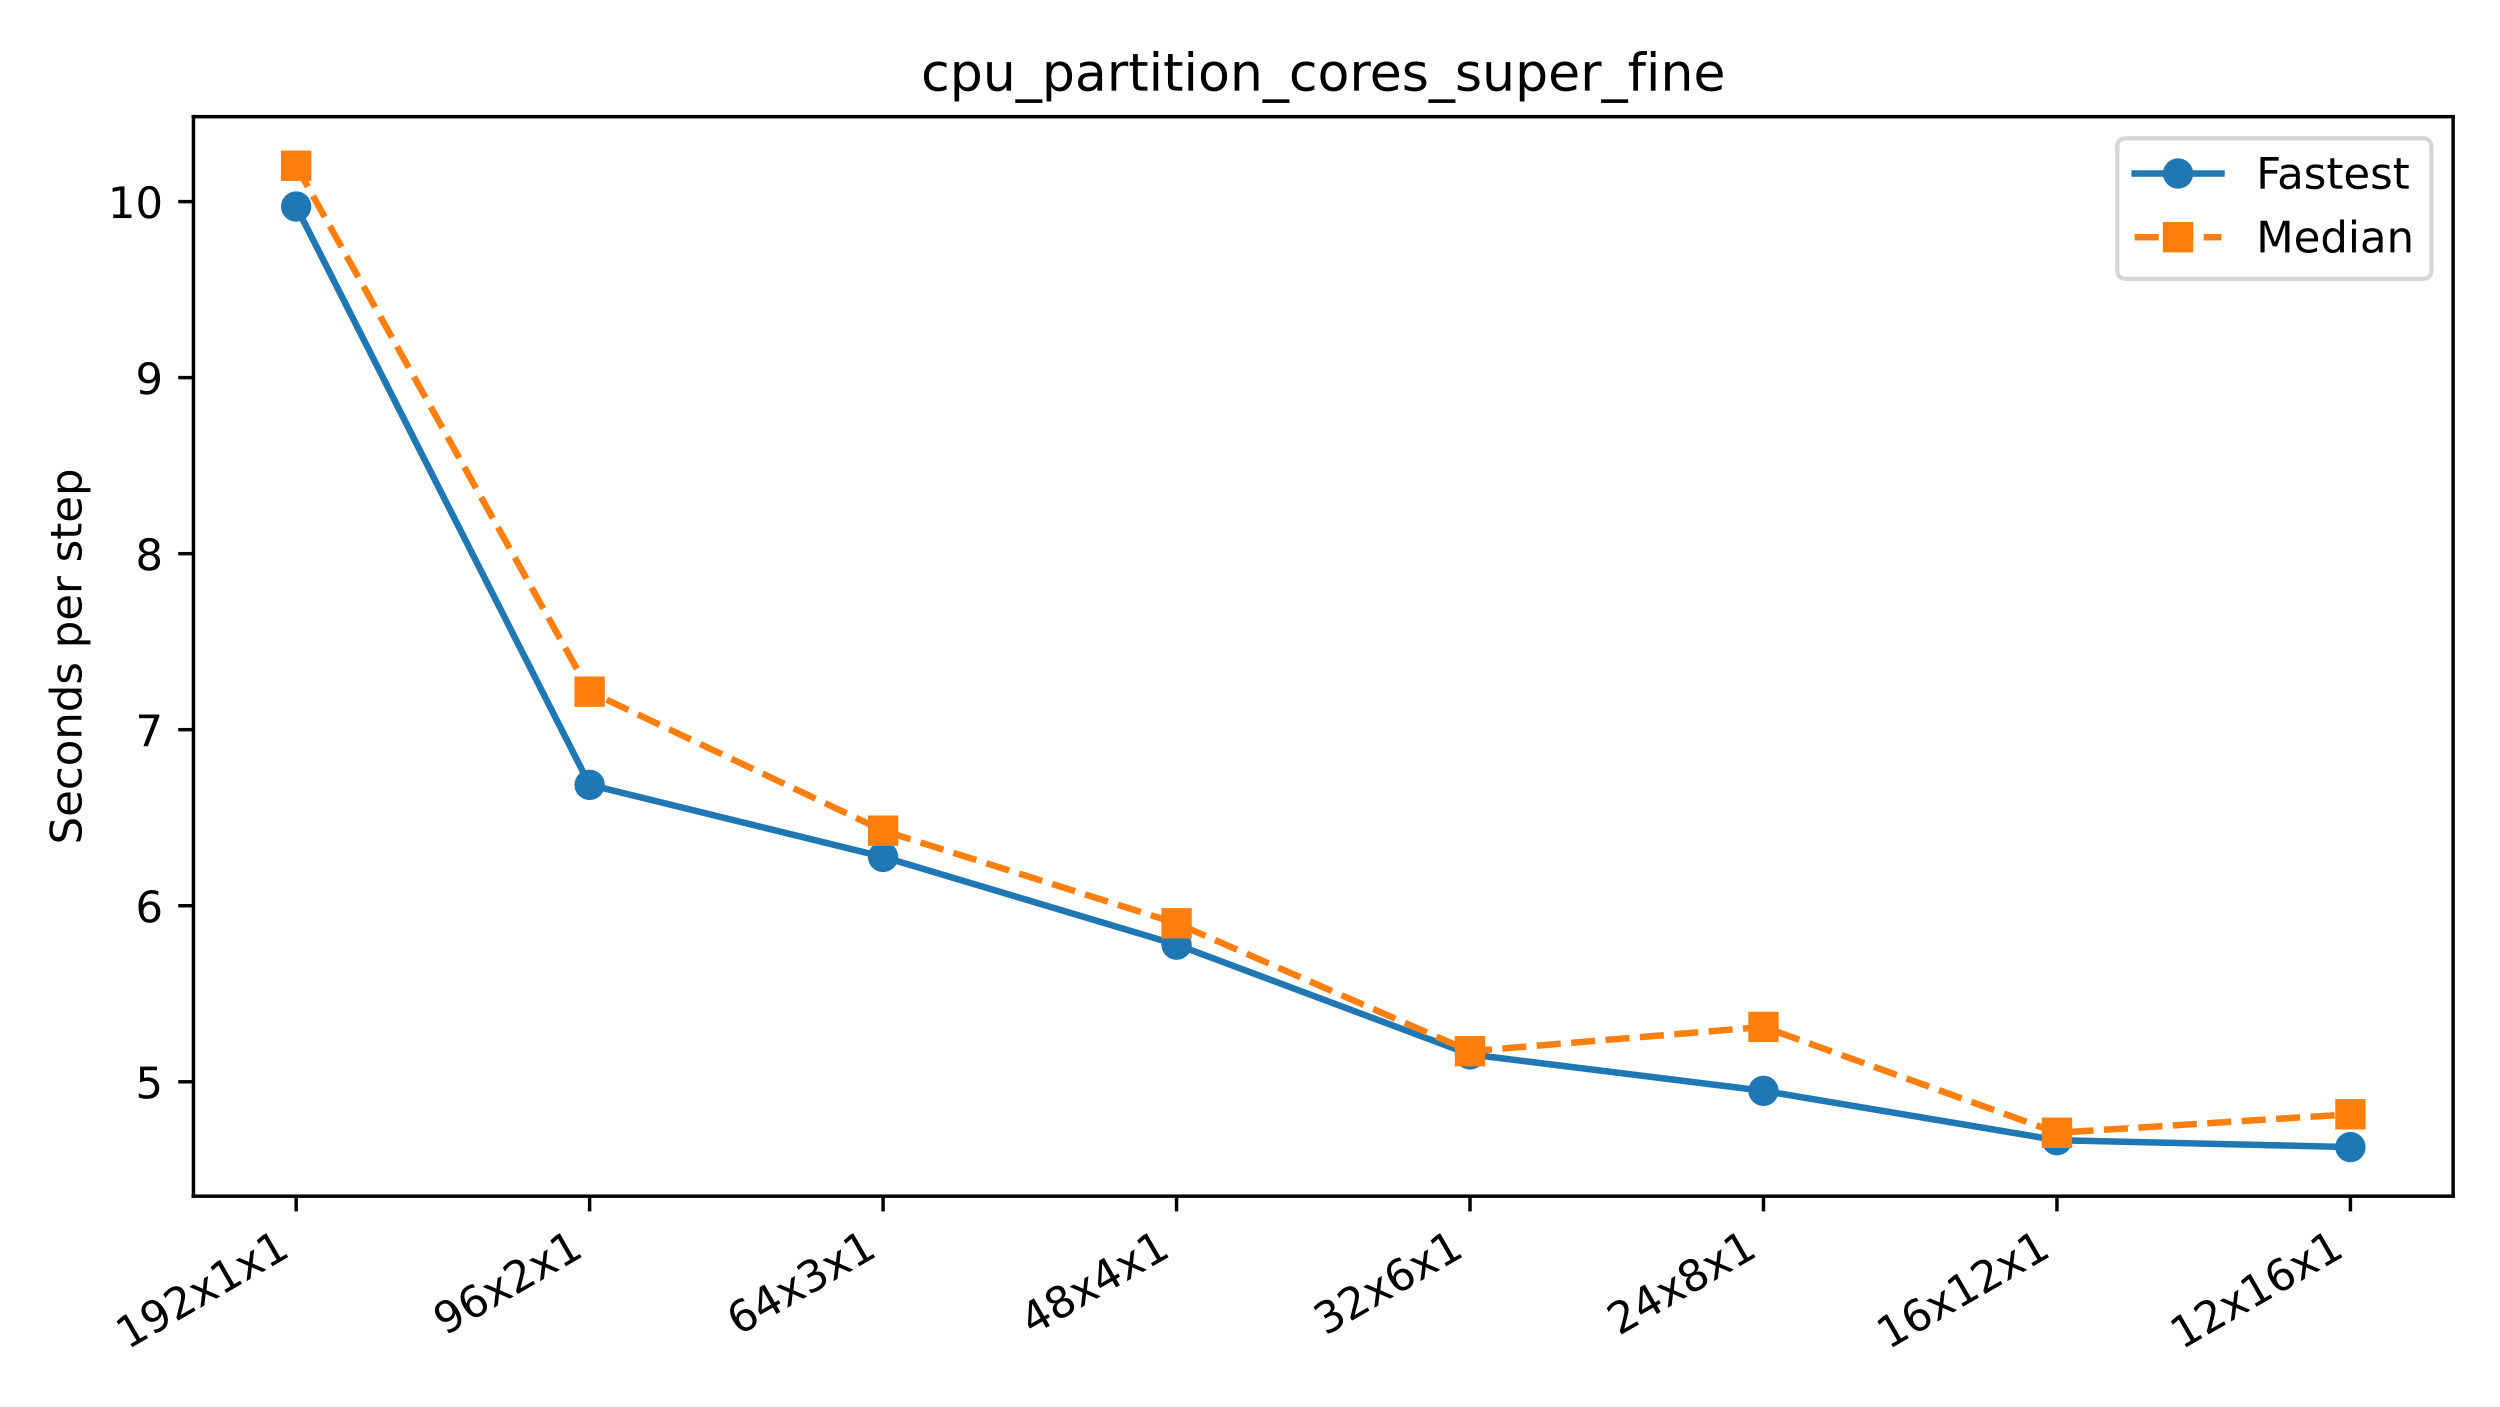
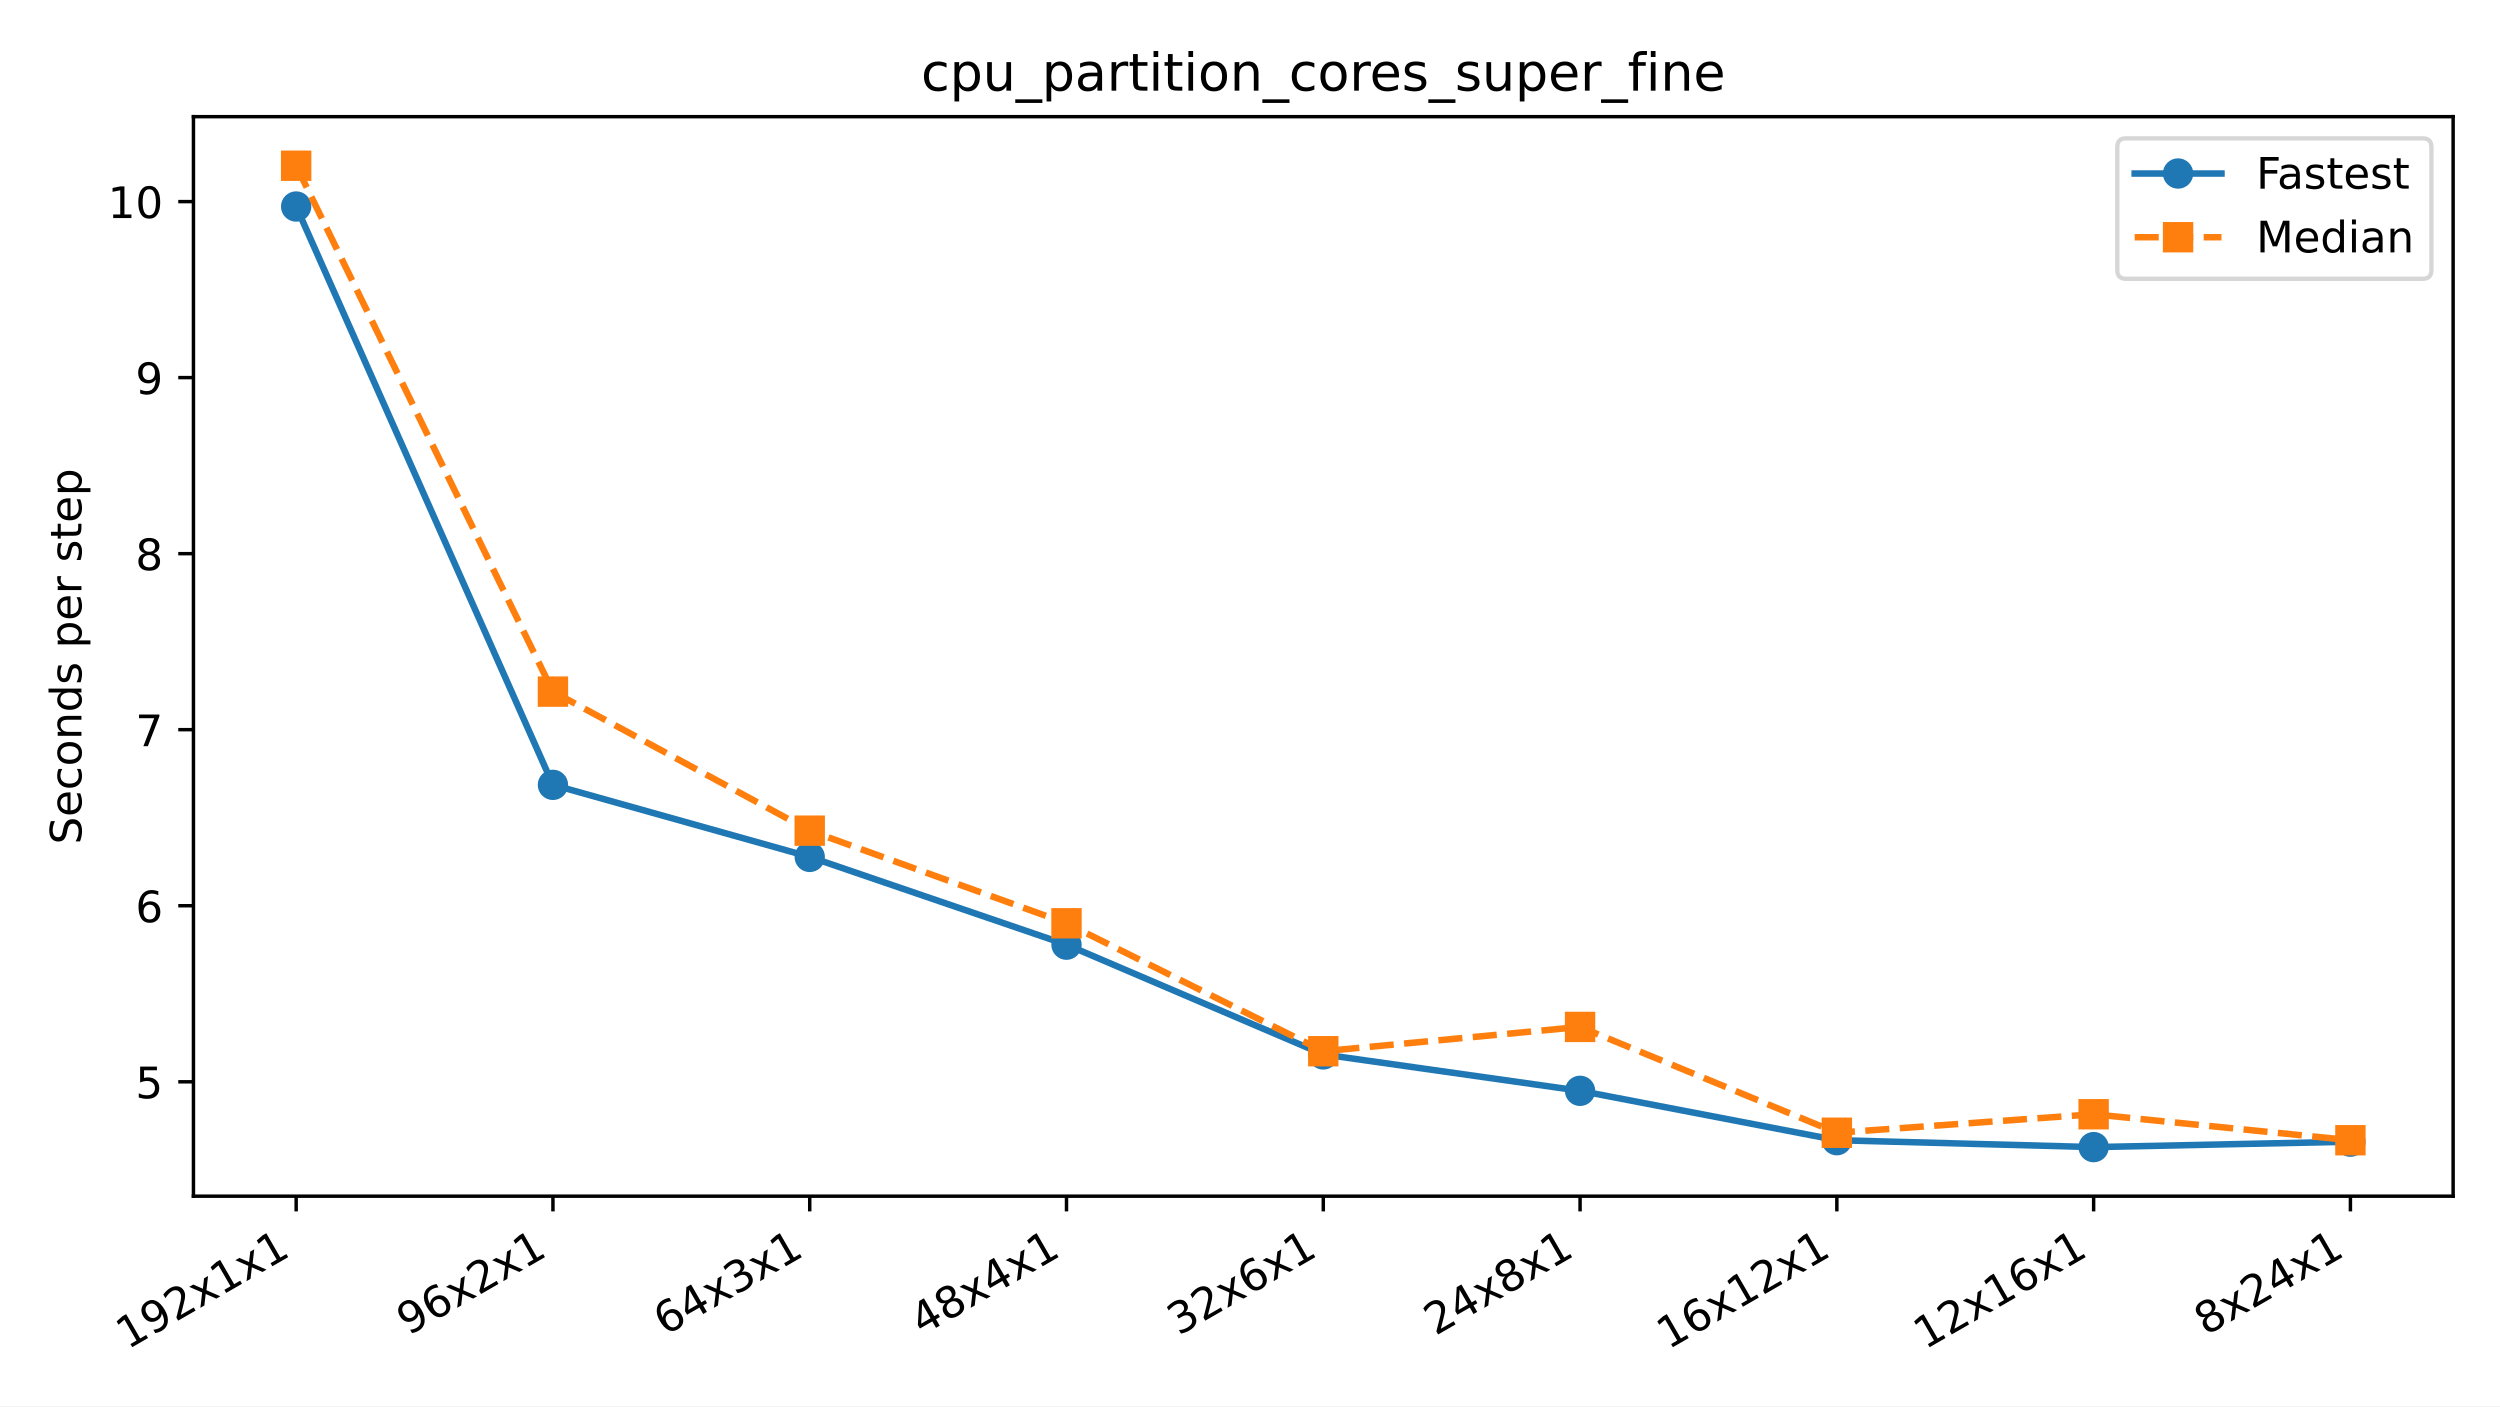
<svg xmlns="http://www.w3.org/2000/svg" xmlns:xlink="http://www.w3.org/1999/xlink" width="576pt" height="324pt" viewBox="0 0 576 324" version="1.1">
  <defs>
    <style type="text/css">*{stroke-linejoin: round; stroke-linecap: butt}</style>
  </defs>
  <g id="figure_1">
    <g id="patch_1">
      <path d="M 0 324 L 576 324 L 576 0 L 0 0 z " style="fill: #ffffff" />
    </g>
    <g id="axes_1">
      <g id="patch_2">
        <path d="M 44.57 275.6 L 565.2 275.6 L 565.2 26.88 L 44.57 26.88 z " style="fill: #ffffff" />
      </g>
      <g id="matplotlib.axis_1">
        <g id="xtick_1">
          <g id="line2d_1">
            <defs>
              <path id="m915a4b6a7f" d="M 0 0 L 0 3.5 " style="stroke: #000000; stroke-width: 0.8" />
            </defs>
            <g>
              <use xlink:href="#m915a4b6a7f" x="68.235" y="275.6" style="stroke: #000000; stroke-width: 0.8" />
            </g>
          </g>
          <g id="text_1">
            <text style="font-size: 10px; font-family: 'DejaVu Sans', 'Bitstream Vera Sans', 'Computer Modern Sans Serif', 'Lucida Grande', 'Verdana', 'Geneva', 'Lucid', 'Arial', 'Helvetica', 'Avant Garde', sans-serif" transform="translate(29.39315 311.0059) rotate(-30)">192x1x1</text>
          </g>
        </g>
        <g id="xtick_2">
          <g id="line2d_2">
            <g>
-               <use xlink:href="#m915a4b6a7f" x="135.849" y="275.6" style="stroke: #000000; stroke-width: 0.8" />
+               <use xlink:href="#m915a4b6a7f" x="127.397" y="275.6" style="stroke: #000000; stroke-width: 0.8" />
            </g>
          </g>
          <g id="text_2">
-             <text style="font-size: 10px; font-family: 'DejaVu Sans', 'Bitstream Vera Sans', 'Computer Modern Sans Serif', 'Lucida Grande', 'Verdana', 'Geneva', 'Lucid', 'Arial', 'Helvetica', 'Avant Garde', sans-serif" transform="translate(102.5175 307.8247) rotate(-30)">96x2x1</text>
+             <text style="font-size: 10px; font-family: 'DejaVu Sans', 'Bitstream Vera Sans', 'Computer Modern Sans Serif', 'Lucida Grande', 'Verdana', 'Geneva', 'Lucid', 'Arial', 'Helvetica', 'Avant Garde', sans-serif" transform="translate(94.06573 307.8247) rotate(-30)">96x2x1</text>
          </g>
        </g>
        <g id="xtick_3">
          <g id="line2d_3">
            <g>
-               <use xlink:href="#m915a4b6a7f" x="203.464" y="275.6" style="stroke: #000000; stroke-width: 0.8" />
+               <use xlink:href="#m915a4b6a7f" x="186.56" y="275.6" style="stroke: #000000; stroke-width: 0.8" />
            </g>
          </g>
          <g id="text_3">
-             <text style="font-size: 10px; font-family: 'DejaVu Sans', 'Bitstream Vera Sans', 'Computer Modern Sans Serif', 'Lucida Grande', 'Verdana', 'Geneva', 'Lucid', 'Arial', 'Helvetica', 'Avant Garde', sans-serif" transform="translate(170.1318 307.8247) rotate(-30)">64x3x1</text>
+             <text style="font-size: 10px; font-family: 'DejaVu Sans', 'Bitstream Vera Sans', 'Computer Modern Sans Serif', 'Lucida Grande', 'Verdana', 'Geneva', 'Lucid', 'Arial', 'Helvetica', 'Avant Garde', sans-serif" transform="translate(153.2282 307.8247) rotate(-30)">64x3x1</text>
          </g>
        </g>
        <g id="xtick_4">
          <g id="line2d_4">
            <g>
-               <use xlink:href="#m915a4b6a7f" x="271.078" y="275.6" style="stroke: #000000; stroke-width: 0.8" />
+               <use xlink:href="#m915a4b6a7f" x="245.722" y="275.6" style="stroke: #000000; stroke-width: 0.8" />
            </g>
          </g>
          <g id="text_4">
-             <text style="font-size: 10px; font-family: 'DejaVu Sans', 'Bitstream Vera Sans', 'Computer Modern Sans Serif', 'Lucida Grande', 'Verdana', 'Geneva', 'Lucid', 'Arial', 'Helvetica', 'Avant Garde', sans-serif" transform="translate(237.7461 307.8247) rotate(-30)">48x4x1</text>
+             <text style="font-size: 10px; font-family: 'DejaVu Sans', 'Bitstream Vera Sans', 'Computer Modern Sans Serif', 'Lucida Grande', 'Verdana', 'Geneva', 'Lucid', 'Arial', 'Helvetica', 'Avant Garde', sans-serif" transform="translate(212.3907 307.8247) rotate(-30)">48x4x1</text>
          </g>
        </g>
        <g id="xtick_5">
          <g id="line2d_5">
            <g>
-               <use xlink:href="#m915a4b6a7f" x="338.692" y="275.6" style="stroke: #000000; stroke-width: 0.8" />
+               <use xlink:href="#m915a4b6a7f" x="304.885" y="275.6" style="stroke: #000000; stroke-width: 0.8" />
            </g>
          </g>
          <g id="text_5">
-             <text style="font-size: 10px; font-family: 'DejaVu Sans', 'Bitstream Vera Sans', 'Computer Modern Sans Serif', 'Lucida Grande', 'Verdana', 'Geneva', 'Lucid', 'Arial', 'Helvetica', 'Avant Garde', sans-serif" transform="translate(305.3604 307.8247) rotate(-30)">32x6x1</text>
+             <text style="font-size: 10px; font-family: 'DejaVu Sans', 'Bitstream Vera Sans', 'Computer Modern Sans Serif', 'Lucida Grande', 'Verdana', 'Geneva', 'Lucid', 'Arial', 'Helvetica', 'Avant Garde', sans-serif" transform="translate(271.5532 307.8247) rotate(-30)">32x6x1</text>
          </g>
        </g>
        <g id="xtick_6">
          <g id="line2d_6">
            <g>
-               <use xlink:href="#m915a4b6a7f" x="406.306" y="275.6" style="stroke: #000000; stroke-width: 0.8" />
+               <use xlink:href="#m915a4b6a7f" x="364.048" y="275.6" style="stroke: #000000; stroke-width: 0.8" />
            </g>
          </g>
          <g id="text_6">
-             <text style="font-size: 10px; font-family: 'DejaVu Sans', 'Bitstream Vera Sans', 'Computer Modern Sans Serif', 'Lucida Grande', 'Verdana', 'Geneva', 'Lucid', 'Arial', 'Helvetica', 'Avant Garde', sans-serif" transform="translate(372.9747 307.8247) rotate(-30)">24x8x1</text>
+             <text style="font-size: 10px; font-family: 'DejaVu Sans', 'Bitstream Vera Sans', 'Computer Modern Sans Serif', 'Lucida Grande', 'Verdana', 'Geneva', 'Lucid', 'Arial', 'Helvetica', 'Avant Garde', sans-serif" transform="translate(330.7157 307.8247) rotate(-30)">24x8x1</text>
          </g>
        </g>
        <g id="xtick_7">
          <g id="line2d_7">
            <g>
-               <use xlink:href="#m915a4b6a7f" x="473.921" y="275.6" style="stroke: #000000; stroke-width: 0.8" />
+               <use xlink:href="#m915a4b6a7f" x="423.21" y="275.6" style="stroke: #000000; stroke-width: 0.8" />
            </g>
          </g>
          <g id="text_7">
-             <text style="font-size: 10px; font-family: 'DejaVu Sans', 'Bitstream Vera Sans', 'Computer Modern Sans Serif', 'Lucida Grande', 'Verdana', 'Geneva', 'Lucid', 'Arial', 'Helvetica', 'Avant Garde', sans-serif" transform="translate(435.0789 311.0059) rotate(-30)">16x12x1</text>
+             <text style="font-size: 10px; font-family: 'DejaVu Sans', 'Bitstream Vera Sans', 'Computer Modern Sans Serif', 'Lucida Grande', 'Verdana', 'Geneva', 'Lucid', 'Arial', 'Helvetica', 'Avant Garde', sans-serif" transform="translate(384.3681 311.0059) rotate(-30)">16x12x1</text>
          </g>
        </g>
        <g id="xtick_8">
          <g id="line2d_8">
            <g>
+               <use xlink:href="#m915a4b6a7f" x="482.373" y="275.6" style="stroke: #000000; stroke-width: 0.8" />
+             </g>
+           </g>
+           <g id="text_8">
+             <text style="font-size: 10px; font-family: 'DejaVu Sans', 'Bitstream Vera Sans', 'Computer Modern Sans Serif', 'Lucida Grande', 'Verdana', 'Geneva', 'Lucid', 'Arial', 'Helvetica', 'Avant Garde', sans-serif" transform="translate(443.5306 311.0059) rotate(-30)">12x16x1</text>
+           </g>
+         </g>
+         <g id="xtick_9">
+           <g id="line2d_9">
+             <g>
              <use xlink:href="#m915a4b6a7f" x="541.535" y="275.6" style="stroke: #000000; stroke-width: 0.8" />
            </g>
          </g>
-           <g id="text_8">
-             <text style="font-size: 10px; font-family: 'DejaVu Sans', 'Bitstream Vera Sans', 'Computer Modern Sans Serif', 'Lucida Grande', 'Verdana', 'Geneva', 'Lucid', 'Arial', 'Helvetica', 'Avant Garde', sans-serif" transform="translate(502.6931 311.0059) rotate(-30)">12x16x1</text>
+           <g id="text_9">
+             <text style="font-size: 10px; font-family: 'DejaVu Sans', 'Bitstream Vera Sans', 'Computer Modern Sans Serif', 'Lucida Grande', 'Verdana', 'Geneva', 'Lucid', 'Arial', 'Helvetica', 'Avant Garde', sans-serif" transform="translate(508.2032 307.8247) rotate(-30)">8x24x1</text>
          </g>
        </g>
      </g>
      <g id="matplotlib.axis_2">
        <g id="ytick_1">
-           <g id="line2d_9">
+           <g id="line2d_10">
            <defs>
              <path id="mc665064905" d="M 0 0 L -3.5 0 " style="stroke: #000000; stroke-width: 0.8" />
            </defs>
            <g>
              <use xlink:href="#mc665064905" x="44.57" y="249.24" style="stroke: #000000; stroke-width: 0.8" />
            </g>
          </g>
-           <g id="text_9">
+           <g id="text_10">
            <text style="font-size: 10px; font-family: 'DejaVu Sans', 'Bitstream Vera Sans', 'Computer Modern Sans Serif', 'Lucida Grande', 'Verdana', 'Geneva', 'Lucid', 'Arial', 'Helvetica', 'Avant Garde', sans-serif; text-anchor: end" x="37.57" y="253.04" transform="rotate(-0 37.57 253.0397)">5</text>
          </g>
        </g>
        <g id="ytick_2">
-           <g id="line2d_10">
+           <g id="line2d_11">
            <g>
              <use xlink:href="#mc665064905" x="44.57" y="208.681" style="stroke: #000000; stroke-width: 0.8" />
            </g>
          </g>
-           <g id="text_10">
+           <g id="text_11">
            <text style="font-size: 10px; font-family: 'DejaVu Sans', 'Bitstream Vera Sans', 'Computer Modern Sans Serif', 'Lucida Grande', 'Verdana', 'Geneva', 'Lucid', 'Arial', 'Helvetica', 'Avant Garde', sans-serif; text-anchor: end" x="37.57" y="212.48" transform="rotate(-0 37.57 212.4801)">6</text>
          </g>
        </g>
        <g id="ytick_3">
-           <g id="line2d_11">
+           <g id="line2d_12">
            <g>
              <use xlink:href="#mc665064905" x="44.57" y="168.121" style="stroke: #000000; stroke-width: 0.8" />
            </g>
          </g>
-           <g id="text_11">
+           <g id="text_12">
            <text style="font-size: 10px; font-family: 'DejaVu Sans', 'Bitstream Vera Sans', 'Computer Modern Sans Serif', 'Lucida Grande', 'Verdana', 'Geneva', 'Lucid', 'Arial', 'Helvetica', 'Avant Garde', sans-serif; text-anchor: end" x="37.57" y="171.921" transform="rotate(-0 37.57 171.9206)">7</text>
          </g>
        </g>
        <g id="ytick_4">
-           <g id="line2d_12">
+           <g id="line2d_13">
            <g>
              <use xlink:href="#mc665064905" x="44.57" y="127.562" style="stroke: #000000; stroke-width: 0.8" />
            </g>
          </g>
-           <g id="text_12">
+           <g id="text_13">
            <text style="font-size: 10px; font-family: 'DejaVu Sans', 'Bitstream Vera Sans', 'Computer Modern Sans Serif', 'Lucida Grande', 'Verdana', 'Geneva', 'Lucid', 'Arial', 'Helvetica', 'Avant Garde', sans-serif; text-anchor: end" x="37.57" y="131.361" transform="rotate(-0 37.57 131.3611)">8</text>
          </g>
        </g>
        <g id="ytick_5">
-           <g id="line2d_13">
+           <g id="line2d_14">
            <g>
              <use xlink:href="#mc665064905" x="44.57" y="87.002" style="stroke: #000000; stroke-width: 0.8" />
            </g>
          </g>
-           <g id="text_13">
+           <g id="text_14">
            <text style="font-size: 10px; font-family: 'DejaVu Sans', 'Bitstream Vera Sans', 'Computer Modern Sans Serif', 'Lucida Grande', 'Verdana', 'Geneva', 'Lucid', 'Arial', 'Helvetica', 'Avant Garde', sans-serif; text-anchor: end" x="37.57" y="90.802" transform="rotate(-0 37.57 90.80152)">9</text>
          </g>
        </g>
        <g id="ytick_6">
-           <g id="line2d_14">
+           <g id="line2d_15">
            <g>
              <use xlink:href="#mc665064905" x="44.57" y="46.443" style="stroke: #000000; stroke-width: 0.8" />
            </g>
          </g>
-           <g id="text_14">
+           <g id="text_15">
            <text style="font-size: 10px; font-family: 'DejaVu Sans', 'Bitstream Vera Sans', 'Computer Modern Sans Serif', 'Lucida Grande', 'Verdana', 'Geneva', 'Lucid', 'Arial', 'Helvetica', 'Avant Garde', sans-serif; text-anchor: end" x="37.57" y="50.242" transform="rotate(-0 37.57 50.24199)">10</text>
          </g>
        </g>
-         <g id="text_15">
+         <g id="text_16">
          <text style="font-size: 10px; font-family: 'DejaVu Sans', 'Bitstream Vera Sans', 'Computer Modern Sans Serif', 'Lucida Grande', 'Verdana', 'Geneva', 'Lucid', 'Arial', 'Helvetica', 'Avant Garde', sans-serif; text-anchor: middle" x="18.765" y="151.24" transform="rotate(-90 18.76531 151.2402)">Seconds per step</text>
        </g>
      </g>
-       <g id="line2d_15">
-         <path d="M 68.235 47.58 L 135.849 180.831 L 203.464 197.433 L 271.078 217.656 L 338.692 242.938 L 406.306 251.327 L 473.921 262.703 L 541.535 264.295 " clip-path="url(#p921521c701)" style="fill: none; stroke: #1f77b4; stroke-width: 1.5; stroke-linecap: square" />
+       <g id="line2d_16">
+         <path d="M 68.235 47.58 L 127.397 180.831 L 186.56 197.433 L 245.722 217.656 L 304.885 242.938 L 364.048 251.327 L 423.21 262.703 L 482.373 264.295 L 541.535 263.045 " clip-path="url(#p921521c701)" style="fill: none; stroke: #1f77b4; stroke-width: 1.5; stroke-linecap: square" />
        <defs>
          <path id="mfb15104b4f" d="M 0 3 C 0.796 3 1.559 2.684 2.121 2.121 C 2.684 1.559 3 0.796 3 0 C 3 -0.796 2.684 -1.559 2.121 -2.121 C 1.559 -2.684 0.796 -3 0 -3 C -0.796 -3 -1.559 -2.684 -2.121 -2.121 C -2.684 -1.559 -3 -0.796 -3 0 C -3 0.796 -2.684 1.559 -2.121 2.121 C -1.559 2.684 -0.796 3 0 3 z " style="stroke: #1f77b4" />
        </defs>
        <g clip-path="url(#p921521c701)">
          <use xlink:href="#mfb15104b4f" x="68.235" y="47.58" style="fill: #1f77b4; stroke: #1f77b4" />
-           <use xlink:href="#mfb15104b4f" x="135.849" y="180.831" style="fill: #1f77b4; stroke: #1f77b4" />
-           <use xlink:href="#mfb15104b4f" x="203.464" y="197.433" style="fill: #1f77b4; stroke: #1f77b4" />
-           <use xlink:href="#mfb15104b4f" x="271.078" y="217.656" style="fill: #1f77b4; stroke: #1f77b4" />
-           <use xlink:href="#mfb15104b4f" x="338.692" y="242.938" style="fill: #1f77b4; stroke: #1f77b4" />
-           <use xlink:href="#mfb15104b4f" x="406.306" y="251.327" style="fill: #1f77b4; stroke: #1f77b4" />
-           <use xlink:href="#mfb15104b4f" x="473.921" y="262.703" style="fill: #1f77b4; stroke: #1f77b4" />
-           <use xlink:href="#mfb15104b4f" x="541.535" y="264.295" style="fill: #1f77b4; stroke: #1f77b4" />
-         </g>
-       </g>
-       <g id="line2d_16">
-         <path d="M 68.235 38.185 L 135.849 159.35 L 203.464 191.384 L 271.078 212.727 L 338.692 242.201 L 406.306 236.602 L 473.921 260.985 L 541.535 256.723 " clip-path="url(#p921521c701)" style="fill: none; stroke-dasharray: 5.55,2.4; stroke-dashoffset: 0; stroke: #ff7f0e; stroke-width: 1.5" />
+           <use xlink:href="#mfb15104b4f" x="127.397" y="180.831" style="fill: #1f77b4; stroke: #1f77b4" />
+           <use xlink:href="#mfb15104b4f" x="186.56" y="197.433" style="fill: #1f77b4; stroke: #1f77b4" />
+           <use xlink:href="#mfb15104b4f" x="245.722" y="217.656" style="fill: #1f77b4; stroke: #1f77b4" />
+           <use xlink:href="#mfb15104b4f" x="304.885" y="242.938" style="fill: #1f77b4; stroke: #1f77b4" />
+           <use xlink:href="#mfb15104b4f" x="364.048" y="251.327" style="fill: #1f77b4; stroke: #1f77b4" />
+           <use xlink:href="#mfb15104b4f" x="423.21" y="262.703" style="fill: #1f77b4; stroke: #1f77b4" />
+           <use xlink:href="#mfb15104b4f" x="482.373" y="264.295" style="fill: #1f77b4; stroke: #1f77b4" />
+           <use xlink:href="#mfb15104b4f" x="541.535" y="263.045" style="fill: #1f77b4; stroke: #1f77b4" />
+         </g>
+       </g>
+       <g id="line2d_17">
+         <path d="M 68.235 38.185 L 127.397 159.35 L 186.56 191.384 L 245.722 212.727 L 304.885 242.201 L 364.048 236.602 L 423.21 260.985 L 482.373 256.723 L 541.535 262.711 " clip-path="url(#p921521c701)" style="fill: none; stroke-dasharray: 5.55,2.4; stroke-dashoffset: 0; stroke: #ff7f0e; stroke-width: 1.5" />
        <defs>
          <path id="m5a906554f0" d="M -3 3 L 3 3 L 3 -3 L -3 -3 z " style="stroke: #ff7f0e; stroke-linejoin: miter" />
        </defs>
        <g clip-path="url(#p921521c701)">
          <use xlink:href="#m5a906554f0" x="68.235" y="38.185" style="fill: #ff7f0e; stroke: #ff7f0e; stroke-linejoin: miter" />
-           <use xlink:href="#m5a906554f0" x="135.849" y="159.35" style="fill: #ff7f0e; stroke: #ff7f0e; stroke-linejoin: miter" />
-           <use xlink:href="#m5a906554f0" x="203.464" y="191.384" style="fill: #ff7f0e; stroke: #ff7f0e; stroke-linejoin: miter" />
-           <use xlink:href="#m5a906554f0" x="271.078" y="212.727" style="fill: #ff7f0e; stroke: #ff7f0e; stroke-linejoin: miter" />
-           <use xlink:href="#m5a906554f0" x="338.692" y="242.201" style="fill: #ff7f0e; stroke: #ff7f0e; stroke-linejoin: miter" />
-           <use xlink:href="#m5a906554f0" x="406.306" y="236.602" style="fill: #ff7f0e; stroke: #ff7f0e; stroke-linejoin: miter" />
-           <use xlink:href="#m5a906554f0" x="473.921" y="260.985" style="fill: #ff7f0e; stroke: #ff7f0e; stroke-linejoin: miter" />
-           <use xlink:href="#m5a906554f0" x="541.535" y="256.723" style="fill: #ff7f0e; stroke: #ff7f0e; stroke-linejoin: miter" />
+           <use xlink:href="#m5a906554f0" x="127.397" y="159.35" style="fill: #ff7f0e; stroke: #ff7f0e; stroke-linejoin: miter" />
+           <use xlink:href="#m5a906554f0" x="186.56" y="191.384" style="fill: #ff7f0e; stroke: #ff7f0e; stroke-linejoin: miter" />
+           <use xlink:href="#m5a906554f0" x="245.722" y="212.727" style="fill: #ff7f0e; stroke: #ff7f0e; stroke-linejoin: miter" />
+           <use xlink:href="#m5a906554f0" x="304.885" y="242.201" style="fill: #ff7f0e; stroke: #ff7f0e; stroke-linejoin: miter" />
+           <use xlink:href="#m5a906554f0" x="364.048" y="236.602" style="fill: #ff7f0e; stroke: #ff7f0e; stroke-linejoin: miter" />
+           <use xlink:href="#m5a906554f0" x="423.21" y="260.985" style="fill: #ff7f0e; stroke: #ff7f0e; stroke-linejoin: miter" />
+           <use xlink:href="#m5a906554f0" x="482.373" y="256.723" style="fill: #ff7f0e; stroke: #ff7f0e; stroke-linejoin: miter" />
+           <use xlink:href="#m5a906554f0" x="541.535" y="262.711" style="fill: #ff7f0e; stroke: #ff7f0e; stroke-linejoin: miter" />
        </g>
      </g>
      <g id="patch_3">
        <path d="M 44.57 275.6 L 44.57 26.88 " style="fill: none; stroke: #000000; stroke-width: 0.8; stroke-linejoin: miter; stroke-linecap: square" />
      </g>
      <g id="patch_4">
        <path d="M 565.2 275.6 L 565.2 26.88 " style="fill: none; stroke: #000000; stroke-width: 0.8; stroke-linejoin: miter; stroke-linecap: square" />
      </g>
      <g id="patch_5">
        <path d="M 44.57 275.6 L 565.2 275.6 " style="fill: none; stroke: #000000; stroke-width: 0.8; stroke-linejoin: miter; stroke-linecap: square" />
      </g>
      <g id="patch_6">
        <path d="M 44.57 26.88 L 565.2 26.88 " style="fill: none; stroke: #000000; stroke-width: 0.8; stroke-linejoin: miter; stroke-linecap: square" />
      </g>
-       <g id="text_16">
+       <g id="text_17">
        <text style="font-size: 12px; font-family: 'DejaVu Sans', 'Bitstream Vera Sans', 'Computer Modern Sans Serif', 'Lucida Grande', 'Verdana', 'Geneva', 'Lucid', 'Arial', 'Helvetica', 'Avant Garde', sans-serif; text-anchor: middle" x="304.885" y="20.88" transform="rotate(-0 304.885 20.88)">cpu_partition_cores_super_fine</text>
      </g>
      <g id="legend_1">
        <g id="patch_7">
          <path d="M 489.827 64.236 L 558.2 64.236 Q 560.2 64.236 560.2 62.236 L 560.2 33.88 Q 560.2 31.88 558.2 31.88 L 489.827 31.88 Q 487.827 31.88 487.827 33.88 L 487.827 62.236 Q 487.827 64.236 489.827 64.236 z " style="fill: #ffffff; opacity: 0.8; stroke: #cccccc; stroke-linejoin: miter" />
        </g>
-         <g id="line2d_17">
+         <g id="line2d_18">
          <path d="M 491.827 39.978 L 501.827 39.978 L 511.827 39.978 " style="fill: none; stroke: #1f77b4; stroke-width: 1.5; stroke-linecap: square" />
          <g>
            <use xlink:href="#mfb15104b4f" x="501.827" y="39.978" style="fill: #1f77b4; stroke: #1f77b4" />
          </g>
        </g>
-         <g id="text_17">
+         <g id="text_18">
          <text style="font-size: 10px; font-family: 'DejaVu Sans', 'Bitstream Vera Sans', 'Computer Modern Sans Serif', 'Lucida Grande', 'Verdana', 'Geneva', 'Lucid', 'Arial', 'Helvetica', 'Avant Garde', sans-serif; text-anchor: start" x="519.827" y="43.478" transform="rotate(-0 519.8266 43.47844)">Fastest</text>
        </g>
-         <g id="line2d_18">
+         <g id="line2d_19">
          <path d="M 491.827 54.657 L 501.827 54.657 L 511.827 54.657 " style="fill: none; stroke-dasharray: 5.55,2.4; stroke-dashoffset: 0; stroke: #ff7f0e; stroke-width: 1.5" />
          <g>
            <use xlink:href="#m5a906554f0" x="501.827" y="54.657" style="fill: #ff7f0e; stroke: #ff7f0e; stroke-linejoin: miter" />
          </g>
        </g>
-         <g id="text_18">
+         <g id="text_19">
          <text style="font-size: 10px; font-family: 'DejaVu Sans', 'Bitstream Vera Sans', 'Computer Modern Sans Serif', 'Lucida Grande', 'Verdana', 'Geneva', 'Lucid', 'Arial', 'Helvetica', 'Avant Garde', sans-serif; text-anchor: start" x="519.827" y="58.157" transform="rotate(-0 519.8266 58.15656)">Median</text>
        </g>
      </g>
    </g>
  </g>
  <defs>
    <clipPath id="p921521c701">
      <rect x="44.57" y="26.88" width="520.63" height="248.72" />
    </clipPath>
  </defs>
</svg>
